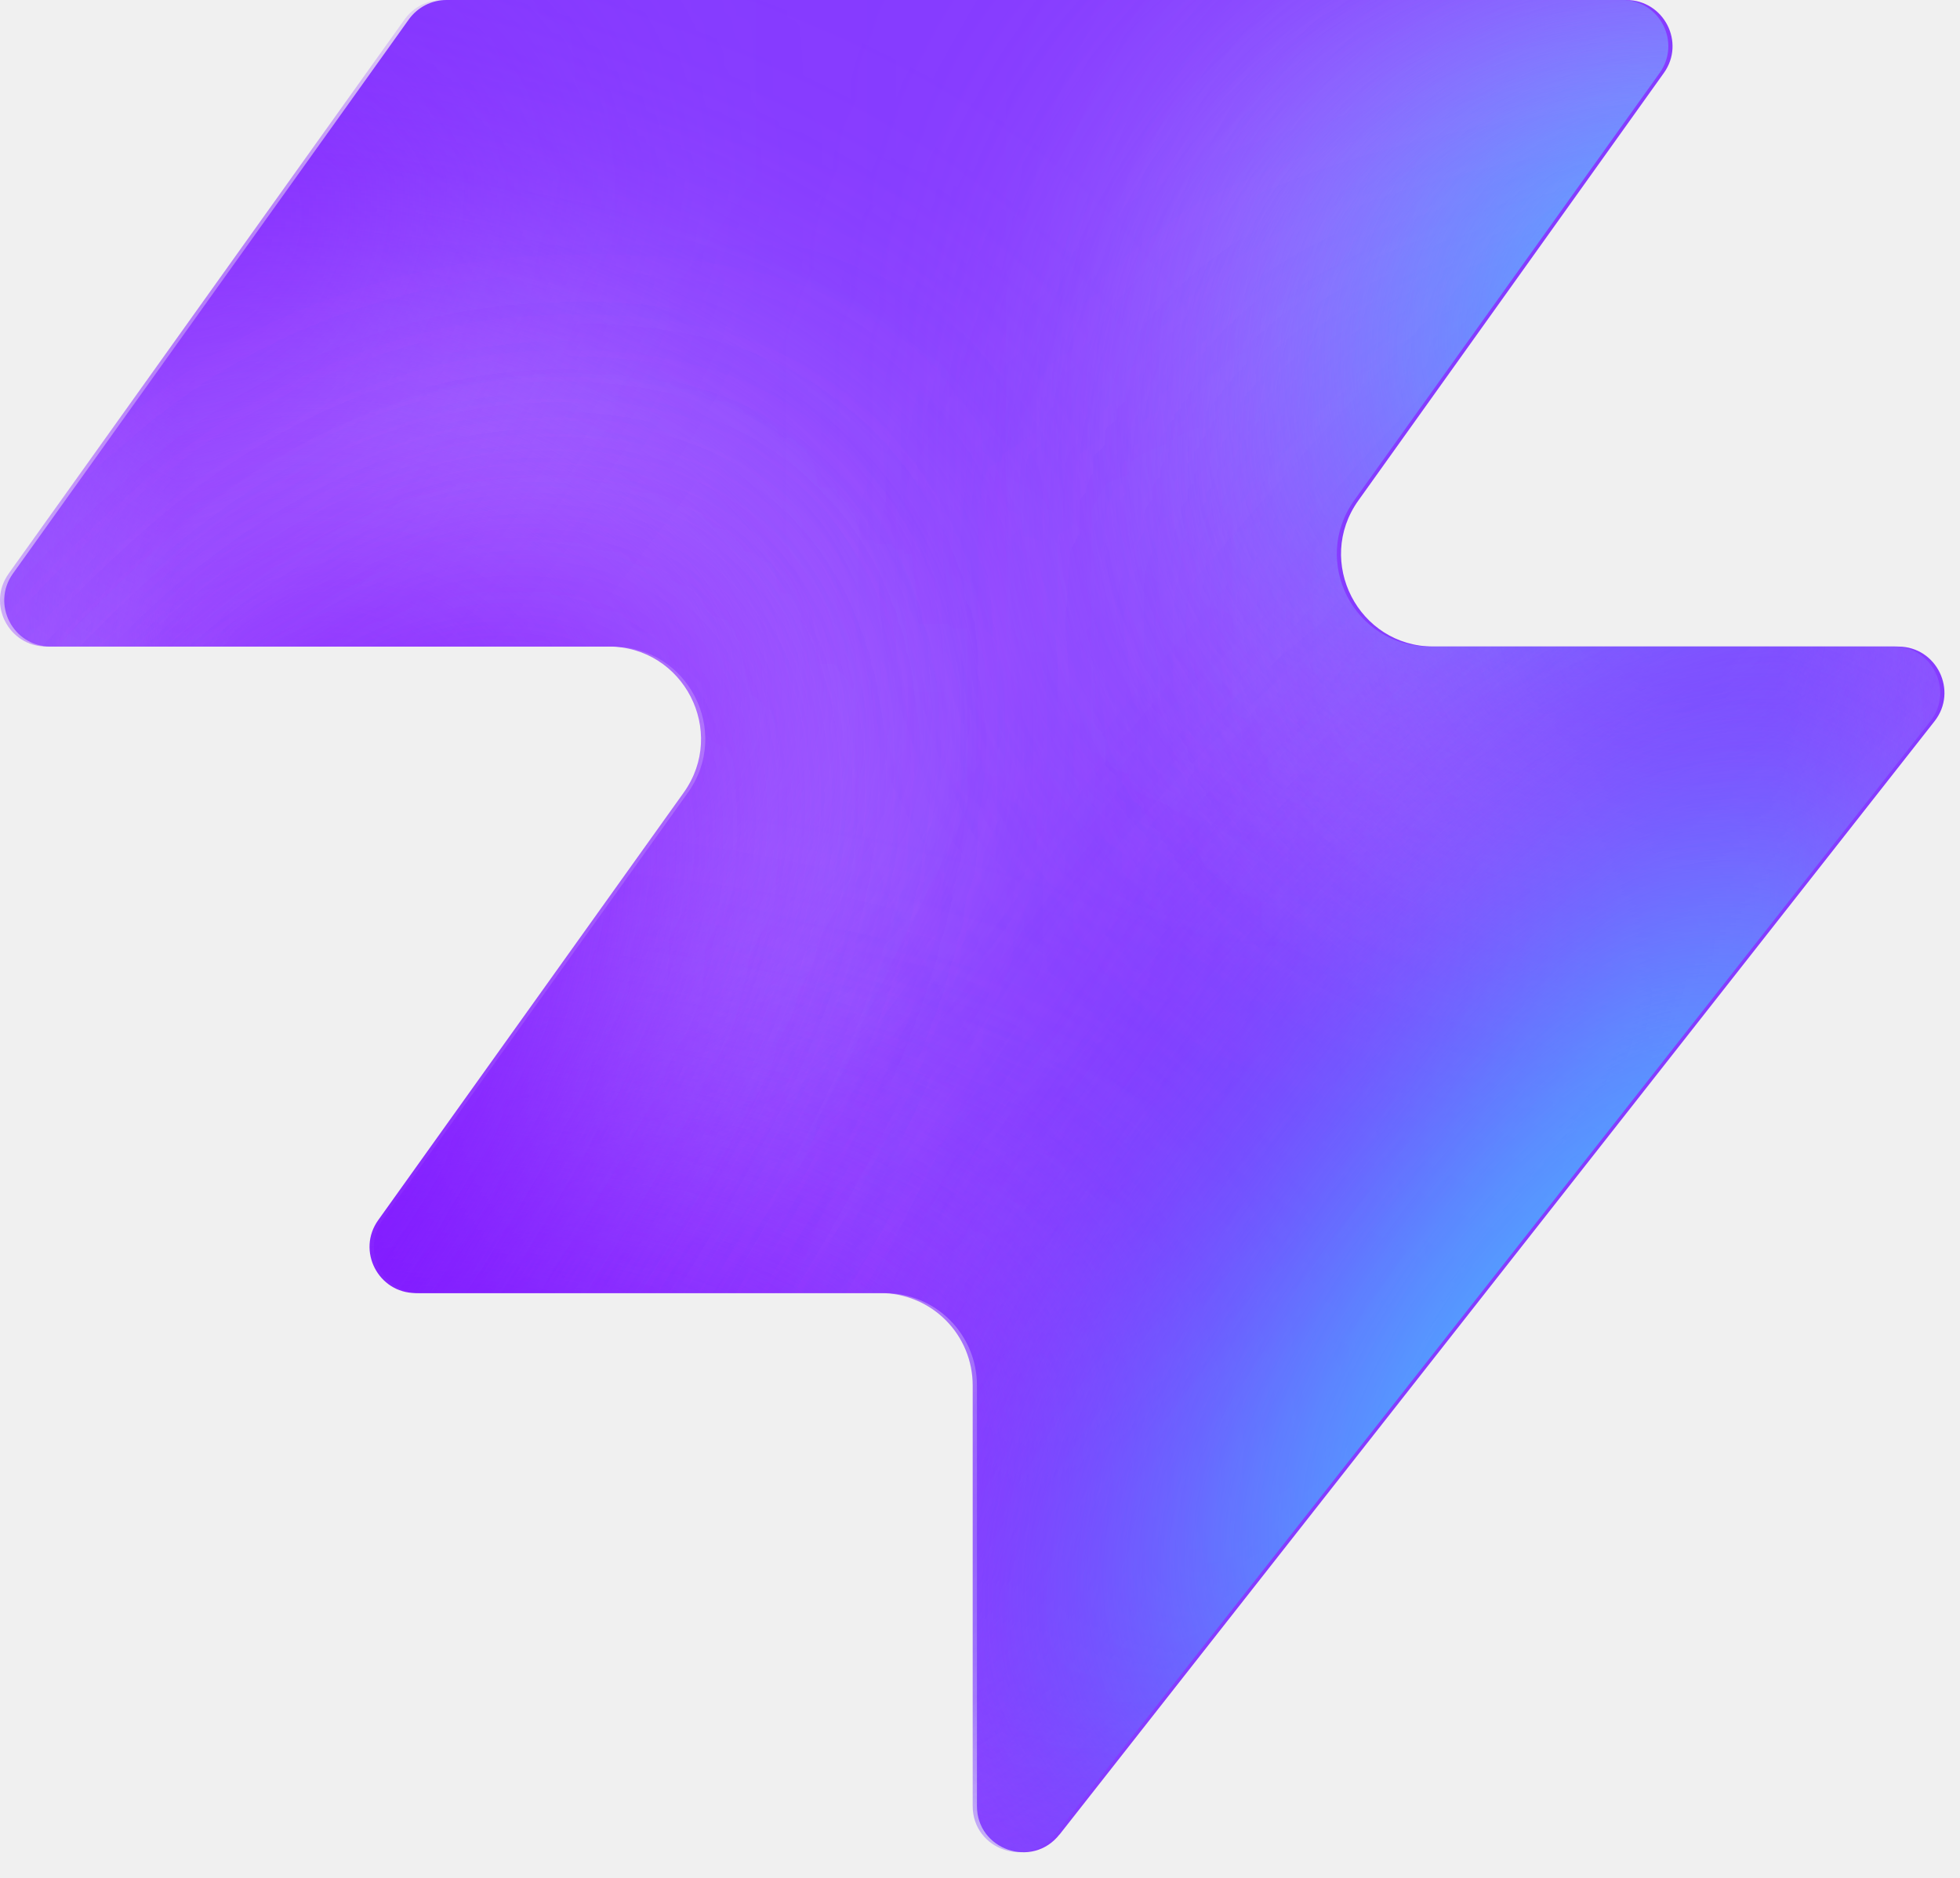
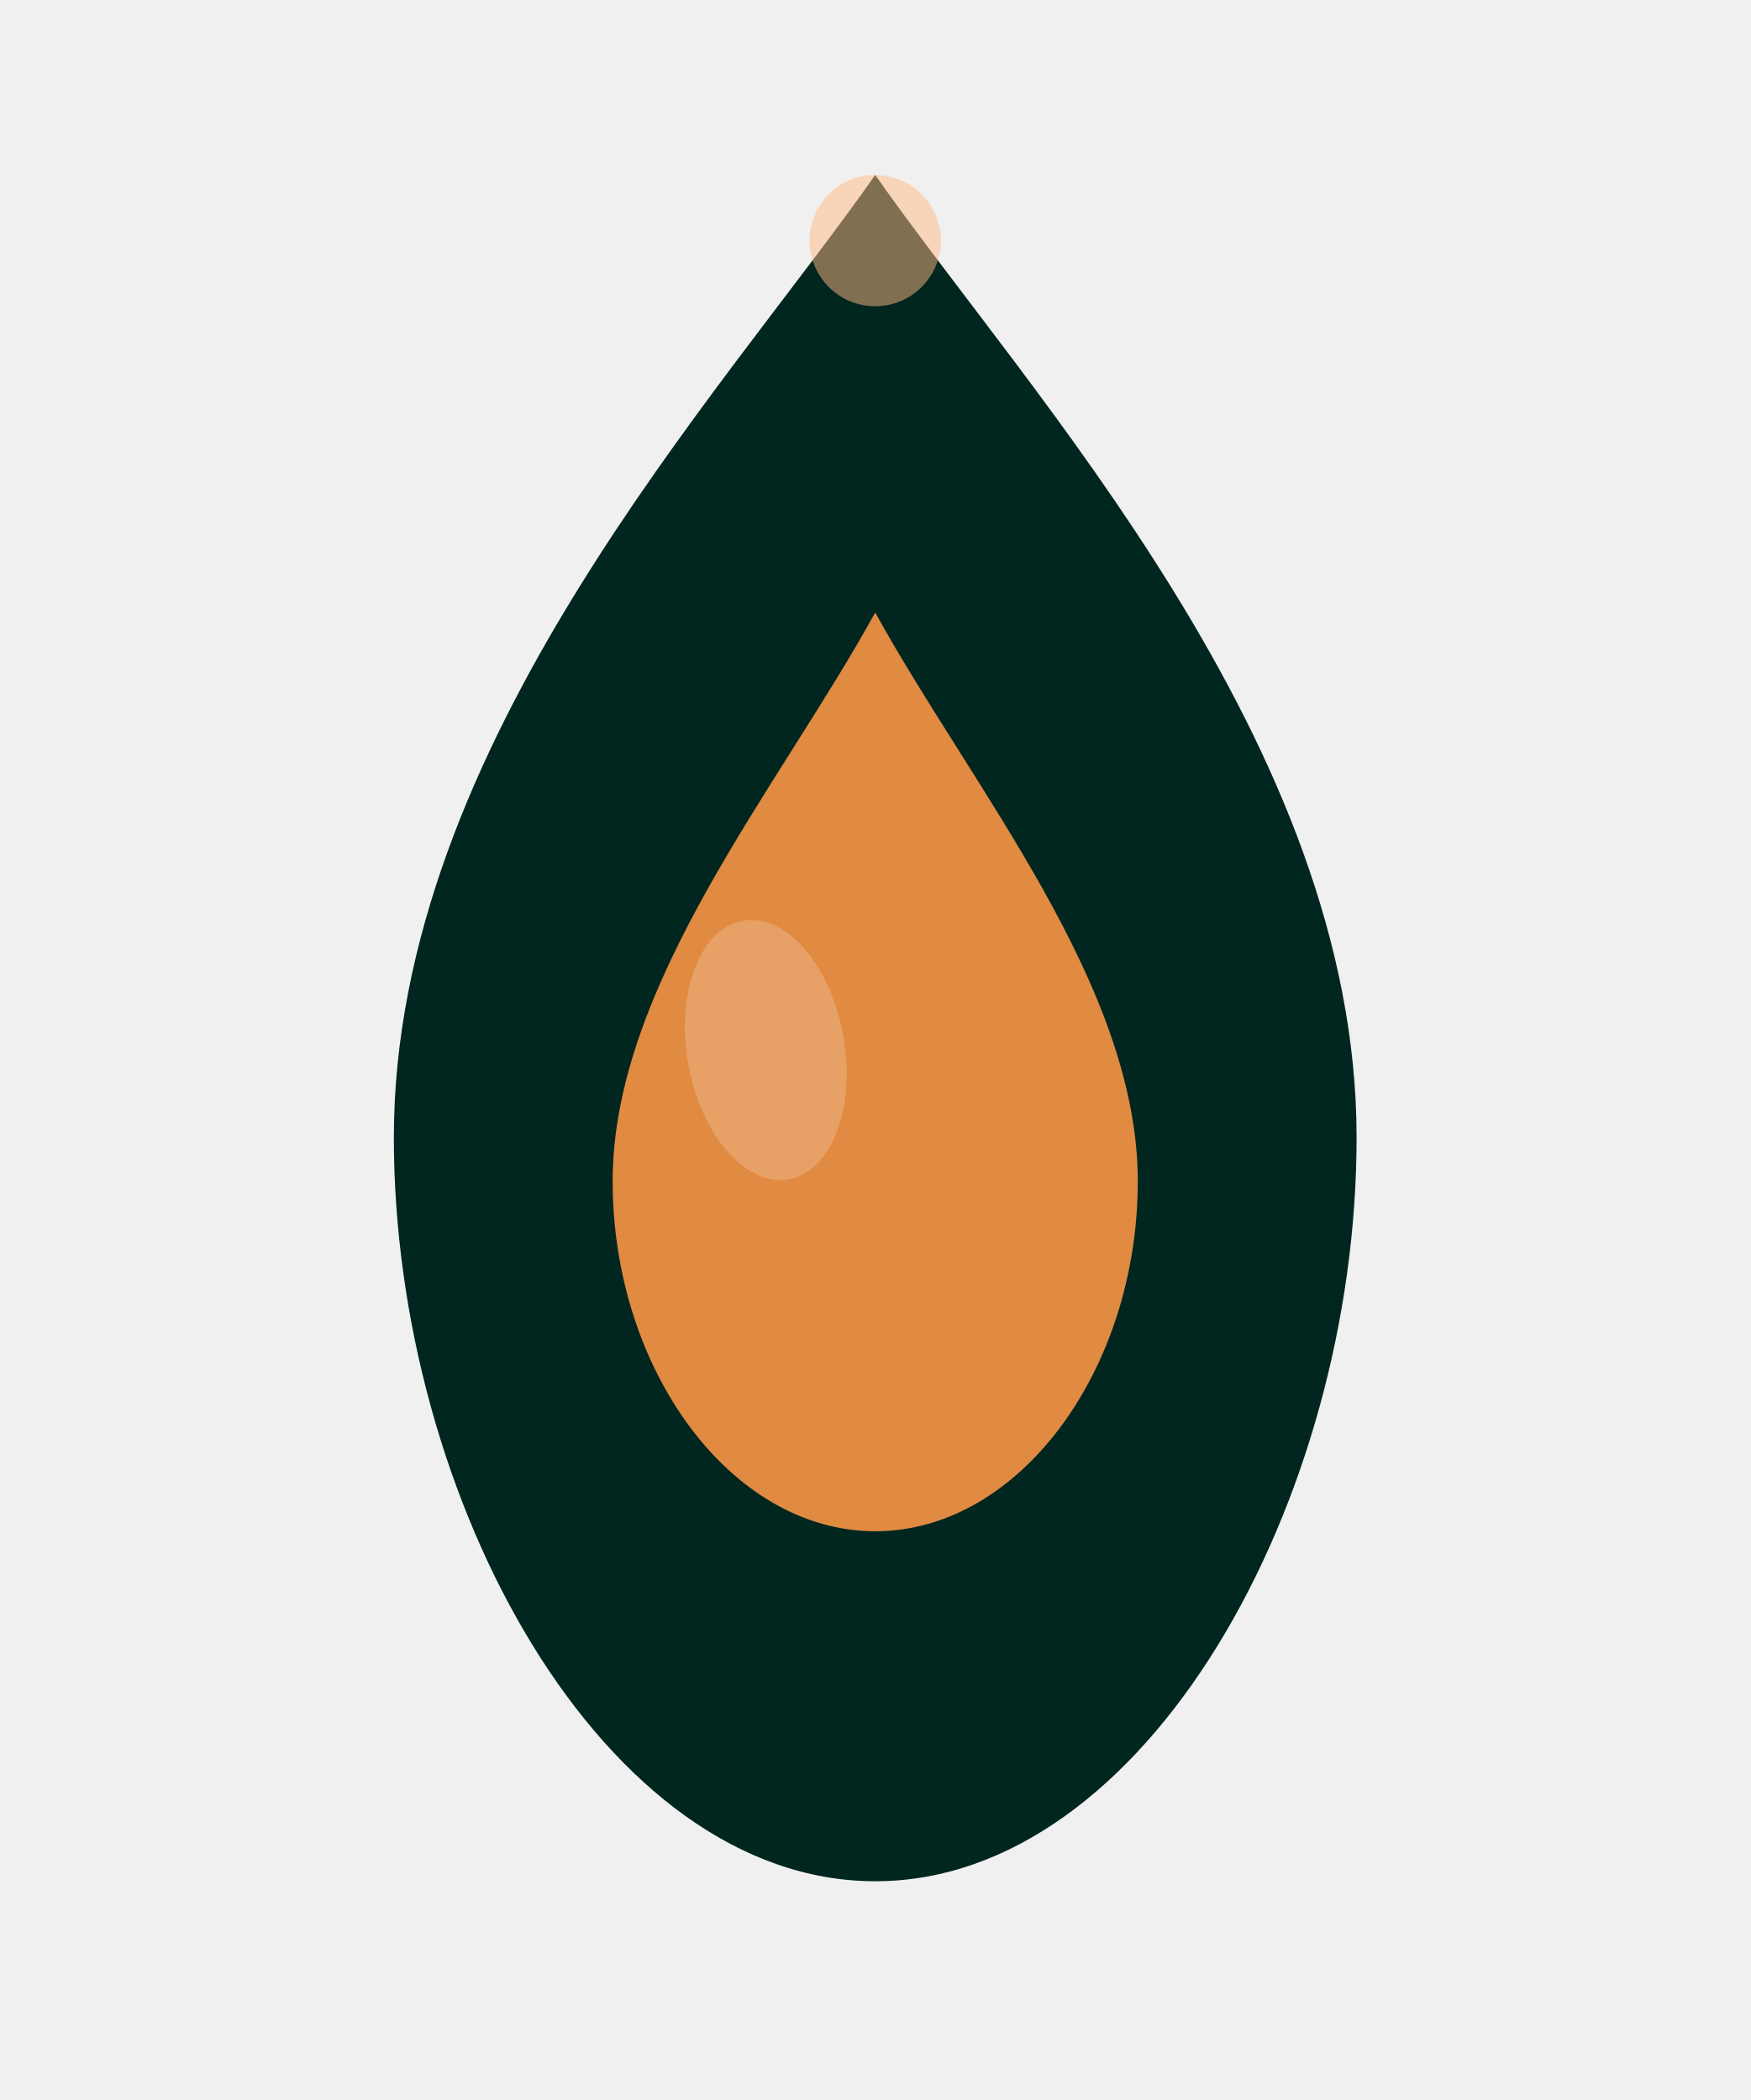
- <svg xmlns="http://www.w3.org/2000/svg" width="48" height="46" fill="none" viewBox="0 0 48 46">
-   <path fill="#863bff" d="M25.946 44.938c-.664.845-2.021.375-2.021-.698V33.937a2.26 2.26 0 0 0-2.262-2.262H10.287c-.92 0-1.456-1.04-.92-1.788l7.48-10.471c1.07-1.497 0-3.578-1.842-3.578H1.237c-.92 0-1.456-1.04-.92-1.788L10.013.474c.214-.297.556-.474.92-.474h28.894c.92 0 1.456 1.04.92 1.788l-7.48 10.471c-1.07 1.498 0 3.579 1.842 3.579h11.377c.943 0 1.473 1.088.89 1.83L25.947 44.94z" style="fill:#863bff;fill:color(display-p3 .525 .23 1);fill-opacity:1" />
-   <mask id="a" width="48" height="46" x="0" y="0" maskUnits="userSpaceOnUse" style="mask-type:alpha">
-     <path fill="#000" d="M25.842 44.938c-.664.844-2.021.375-2.021-.698V33.937a2.26 2.26 0 0 0-2.262-2.262H10.183c-.92 0-1.456-1.04-.92-1.788l7.48-10.471c1.07-1.498 0-3.579-1.842-3.579H1.133c-.92 0-1.456-1.04-.92-1.787L9.91.473c.214-.297.556-.474.92-.474h28.894c.92 0 1.456 1.04.92 1.788l-7.48 10.471c-1.07 1.498 0 3.578 1.842 3.578h11.377c.943 0 1.473 1.088.89 1.832L25.843 44.94z" style="fill:#000;fill-opacity:1" />
-   </mask>
-   <g mask="url(#a)">
-     <g filter="url(#b)">
-       <ellipse cx="5.508" cy="14.704" fill="#ede6ff" rx="5.508" ry="14.704" style="fill:#ede6ff;fill:color(display-p3 .927 .903 1);fill-opacity:1" transform="matrix(.00324 1 1 -.00324 -4.47 31.516)" />
-     </g>
-     <g filter="url(#c)">
-       <ellipse cx="10.399" cy="29.851" fill="#ede6ff" rx="10.399" ry="29.851" style="fill:#ede6ff;fill:color(display-p3 .927 .903 1);fill-opacity:1" transform="matrix(.00324 1 1 -.00324 -39.328 7.883)" />
-     </g>
-     <g filter="url(#d)">
-       <ellipse cx="5.508" cy="30.487" fill="#7e14ff" rx="5.508" ry="30.487" style="fill:#7e14ff;fill:color(display-p3 .492 .077 1);fill-opacity:1" transform="rotate(89.814 -25.913 -14.639)scale(1 -1)" />
-     </g>
-     <g filter="url(#e)">
-       <ellipse cx="5.508" cy="30.599" fill="#7e14ff" rx="5.508" ry="30.599" style="fill:#7e14ff;fill:color(display-p3 .492 .077 1);fill-opacity:1" transform="rotate(89.814 -32.644 -3.334)scale(1 -1)" />
-     </g>
-     <g filter="url(#f)">
-       <ellipse cx="5.508" cy="30.599" fill="#7e14ff" rx="5.508" ry="30.599" style="fill:#7e14ff;fill:color(display-p3 .492 .077 1);fill-opacity:1" transform="matrix(.00324 1 1 -.00324 -34.34 30.47)" />
-     </g>
-     <g filter="url(#g)">
-       <ellipse cx="14.072" cy="22.078" fill="#ede6ff" rx="14.072" ry="22.078" style="fill:#ede6ff;fill:color(display-p3 .927 .903 1);fill-opacity:1" transform="rotate(93.35 24.506 48.493)scale(-1 1)" />
-     </g>
-     <g filter="url(#h)">
-       <ellipse cx="3.47" cy="21.501" fill="#7e14ff" rx="3.47" ry="21.501" style="fill:#7e14ff;fill:color(display-p3 .492 .077 1);fill-opacity:1" transform="rotate(89.009 28.708 47.59)scale(-1 1)" />
-     </g>
-     <g filter="url(#i)">
-       <ellipse cx="3.47" cy="21.501" fill="#7e14ff" rx="3.47" ry="21.501" style="fill:#7e14ff;fill:color(display-p3 .492 .077 1);fill-opacity:1" transform="rotate(89.009 28.708 47.59)scale(-1 1)" />
-     </g>
-     <g filter="url(#j)">
-       <ellipse cx=".387" cy="8.972" fill="#7e14ff" rx="4.407" ry="29.108" style="fill:#7e14ff;fill:color(display-p3 .492 .077 1);fill-opacity:1" transform="rotate(39.51 .387 8.972)" />
-     </g>
-     <g filter="url(#k)">
-       <ellipse cx="47.523" cy="-6.092" fill="#7e14ff" rx="4.407" ry="29.108" style="fill:#7e14ff;fill:color(display-p3 .492 .077 1);fill-opacity:1" transform="rotate(37.892 47.523 -6.092)" />
-     </g>
-     <g filter="url(#l)">
-       <ellipse cx="41.412" cy="6.333" fill="#47bfff" rx="5.971" ry="9.665" style="fill:#47bfff;fill:color(display-p3 .28 .748 1);fill-opacity:1" transform="rotate(37.892 41.412 6.333)" />
-     </g>
-     <g filter="url(#m)">
-       <ellipse cx="-1.879" cy="38.332" fill="#7e14ff" rx="4.407" ry="29.108" style="fill:#7e14ff;fill:color(display-p3 .492 .077 1);fill-opacity:1" transform="rotate(37.892 -1.88 38.332)" />
-     </g>
-     <g filter="url(#n)">
-       <ellipse cx="-1.879" cy="38.332" fill="#7e14ff" rx="4.407" ry="29.108" style="fill:#7e14ff;fill:color(display-p3 .492 .077 1);fill-opacity:1" transform="rotate(37.892 -1.88 38.332)" />
-     </g>
-     <g filter="url(#o)">
-       <ellipse cx="35.651" cy="29.907" fill="#7e14ff" rx="4.407" ry="29.108" style="fill:#7e14ff;fill:color(display-p3 .492 .077 1);fill-opacity:1" transform="rotate(37.892 35.651 29.907)" />
-     </g>
-     <g filter="url(#p)">
-       <ellipse cx="38.418" cy="32.4" fill="#47bfff" rx="5.971" ry="15.297" style="fill:#47bfff;fill:color(display-p3 .28 .748 1);fill-opacity:1" transform="rotate(37.892 38.418 32.4)" />
-     </g>
-   </g>
-   <defs>
-     <filter id="b" width="60.045" height="41.654" x="-19.77" y="16.149" color-interpolation-filters="sRGB" filterUnits="userSpaceOnUse">
-       <feFlood flood-opacity="0" result="BackgroundImageFix" />
-       <feBlend in="SourceGraphic" in2="BackgroundImageFix" result="shape" />
-       <feGaussianBlur result="effect1_foregroundBlur_2002_17158" stdDeviation="7.659" />
-     </filter>
-     <filter id="c" width="90.34" height="51.437" x="-54.613" y="-7.533" color-interpolation-filters="sRGB" filterUnits="userSpaceOnUse">
-       <feFlood flood-opacity="0" result="BackgroundImageFix" />
-       <feBlend in="SourceGraphic" in2="BackgroundImageFix" result="shape" />
-       <feGaussianBlur result="effect1_foregroundBlur_2002_17158" stdDeviation="7.659" />
-     </filter>
-     <filter id="d" width="79.355" height="29.4" x="-49.64" y="2.03" color-interpolation-filters="sRGB" filterUnits="userSpaceOnUse">
-       <feFlood flood-opacity="0" result="BackgroundImageFix" />
-       <feBlend in="SourceGraphic" in2="BackgroundImageFix" result="shape" />
-       <feGaussianBlur result="effect1_foregroundBlur_2002_17158" stdDeviation="4.596" />
-     </filter>
-     <filter id="e" width="79.579" height="29.4" x="-45.045" y="20.029" color-interpolation-filters="sRGB" filterUnits="userSpaceOnUse">
-       <feFlood flood-opacity="0" result="BackgroundImageFix" />
-       <feBlend in="SourceGraphic" in2="BackgroundImageFix" result="shape" />
-       <feGaussianBlur result="effect1_foregroundBlur_2002_17158" stdDeviation="4.596" />
-     </filter>
-     <filter id="f" width="79.579" height="29.4" x="-43.513" y="21.178" color-interpolation-filters="sRGB" filterUnits="userSpaceOnUse">
-       <feFlood flood-opacity="0" result="BackgroundImageFix" />
-       <feBlend in="SourceGraphic" in2="BackgroundImageFix" result="shape" />
-       <feGaussianBlur result="effect1_foregroundBlur_2002_17158" stdDeviation="4.596" />
-     </filter>
-     <filter id="g" width="74.749" height="58.852" x="15.756" y="-17.901" color-interpolation-filters="sRGB" filterUnits="userSpaceOnUse">
-       <feFlood flood-opacity="0" result="BackgroundImageFix" />
-       <feBlend in="SourceGraphic" in2="BackgroundImageFix" result="shape" />
-       <feGaussianBlur result="effect1_foregroundBlur_2002_17158" stdDeviation="7.659" />
-     </filter>
-     <filter id="h" width="61.377" height="25.362" x="23.548" y="2.284" color-interpolation-filters="sRGB" filterUnits="userSpaceOnUse">
-       <feFlood flood-opacity="0" result="BackgroundImageFix" />
-       <feBlend in="SourceGraphic" in2="BackgroundImageFix" result="shape" />
-       <feGaussianBlur result="effect1_foregroundBlur_2002_17158" stdDeviation="4.596" />
-     </filter>
-     <filter id="i" width="61.377" height="25.362" x="23.548" y="2.284" color-interpolation-filters="sRGB" filterUnits="userSpaceOnUse">
-       <feFlood flood-opacity="0" result="BackgroundImageFix" />
-       <feBlend in="SourceGraphic" in2="BackgroundImageFix" result="shape" />
-       <feGaussianBlur result="effect1_foregroundBlur_2002_17158" stdDeviation="4.596" />
-     </filter>
-     <filter id="j" width="56.045" height="63.649" x="-27.636" y="-22.853" color-interpolation-filters="sRGB" filterUnits="userSpaceOnUse">
-       <feFlood flood-opacity="0" result="BackgroundImageFix" />
-       <feBlend in="SourceGraphic" in2="BackgroundImageFix" result="shape" />
-       <feGaussianBlur result="effect1_foregroundBlur_2002_17158" stdDeviation="4.596" />
-     </filter>
-     <filter id="k" width="54.814" height="64.646" x="20.116" y="-38.415" color-interpolation-filters="sRGB" filterUnits="userSpaceOnUse">
-       <feFlood flood-opacity="0" result="BackgroundImageFix" />
-       <feBlend in="SourceGraphic" in2="BackgroundImageFix" result="shape" />
-       <feGaussianBlur result="effect1_foregroundBlur_2002_17158" stdDeviation="4.596" />
-     </filter>
-     <filter id="l" width="33.541" height="35.313" x="24.641" y="-11.323" color-interpolation-filters="sRGB" filterUnits="userSpaceOnUse">
-       <feFlood flood-opacity="0" result="BackgroundImageFix" />
-       <feBlend in="SourceGraphic" in2="BackgroundImageFix" result="shape" />
-       <feGaussianBlur result="effect1_foregroundBlur_2002_17158" stdDeviation="4.596" />
-     </filter>
-     <filter id="m" width="54.814" height="64.646" x="-29.286" y="6.009" color-interpolation-filters="sRGB" filterUnits="userSpaceOnUse">
-       <feFlood flood-opacity="0" result="BackgroundImageFix" />
-       <feBlend in="SourceGraphic" in2="BackgroundImageFix" result="shape" />
-       <feGaussianBlur result="effect1_foregroundBlur_2002_17158" stdDeviation="4.596" />
-     </filter>
-     <filter id="n" width="54.814" height="64.646" x="-29.286" y="6.009" color-interpolation-filters="sRGB" filterUnits="userSpaceOnUse">
-       <feFlood flood-opacity="0" result="BackgroundImageFix" />
-       <feBlend in="SourceGraphic" in2="BackgroundImageFix" result="shape" />
-       <feGaussianBlur result="effect1_foregroundBlur_2002_17158" stdDeviation="4.596" />
-     </filter>
-     <filter id="o" width="54.814" height="64.646" x="8.244" y="-2.416" color-interpolation-filters="sRGB" filterUnits="userSpaceOnUse">
-       <feFlood flood-opacity="0" result="BackgroundImageFix" />
-       <feBlend in="SourceGraphic" in2="BackgroundImageFix" result="shape" />
-       <feGaussianBlur result="effect1_foregroundBlur_2002_17158" stdDeviation="4.596" />
-     </filter>
-     <filter id="p" width="39.409" height="43.623" x="18.713" y="10.588" color-interpolation-filters="sRGB" filterUnits="userSpaceOnUse">
-       <feFlood flood-opacity="0" result="BackgroundImageFix" />
-       <feBlend in="SourceGraphic" in2="BackgroundImageFix" result="shape" />
-       <feGaussianBlur result="effect1_foregroundBlur_2002_17158" stdDeviation="4.596" />
-     </filter>
-   </defs>
+ <svg xmlns="http://www.w3.org/2000/svg" viewBox="0 0 40 48" fill="none">
+   <path d="M20 4C23.5 9 31 17 31 26C31 34.3 26.2 43 20 43C13.8 43 9 34.3 9 26C9 17 16.5 9 20 4Z" fill="#01261f" />
+   <path d="M20 14C22.2 18 26 22.5 26 27C26 31.3 23.3 35 20 35C16.7 35 14 31.3 14 27C14 22.5 17.8 18 20 14Z" fill="#e18a41" />
+   <ellipse cx="17.5" cy="24" rx="1.8" ry="3" fill="white" opacity="0.2" transform="rotate(-10 17.5 24)" />
+   <circle cx="20" cy="5.5" r="1.5" fill="#ffb781" opacity="0.5" />
</svg>
